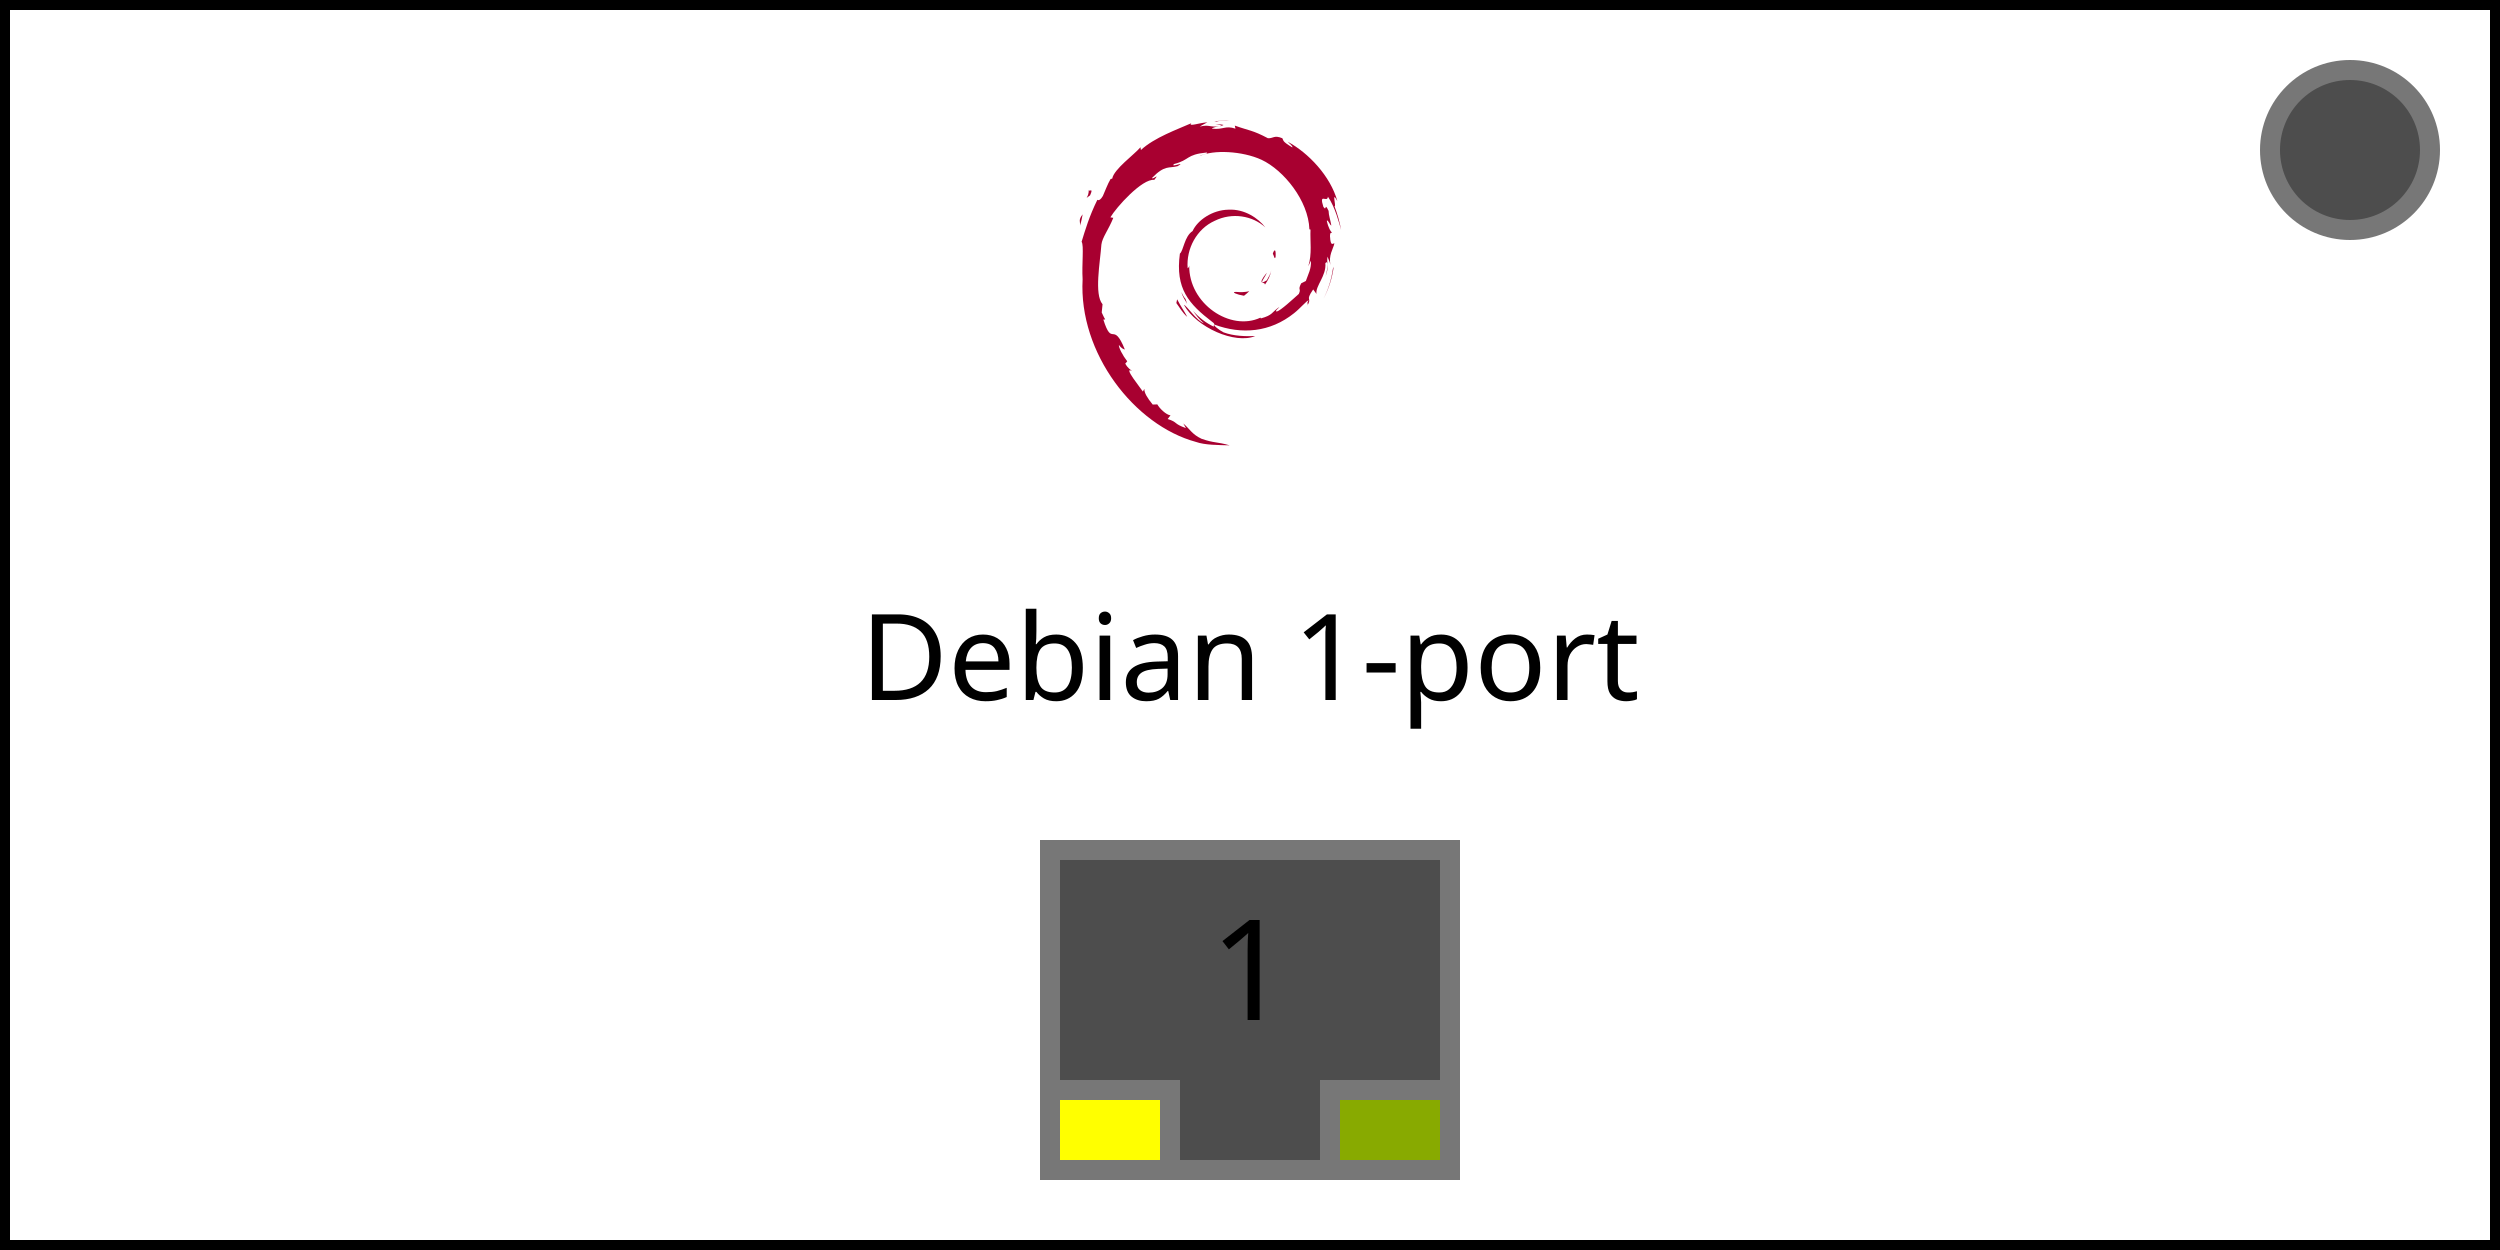
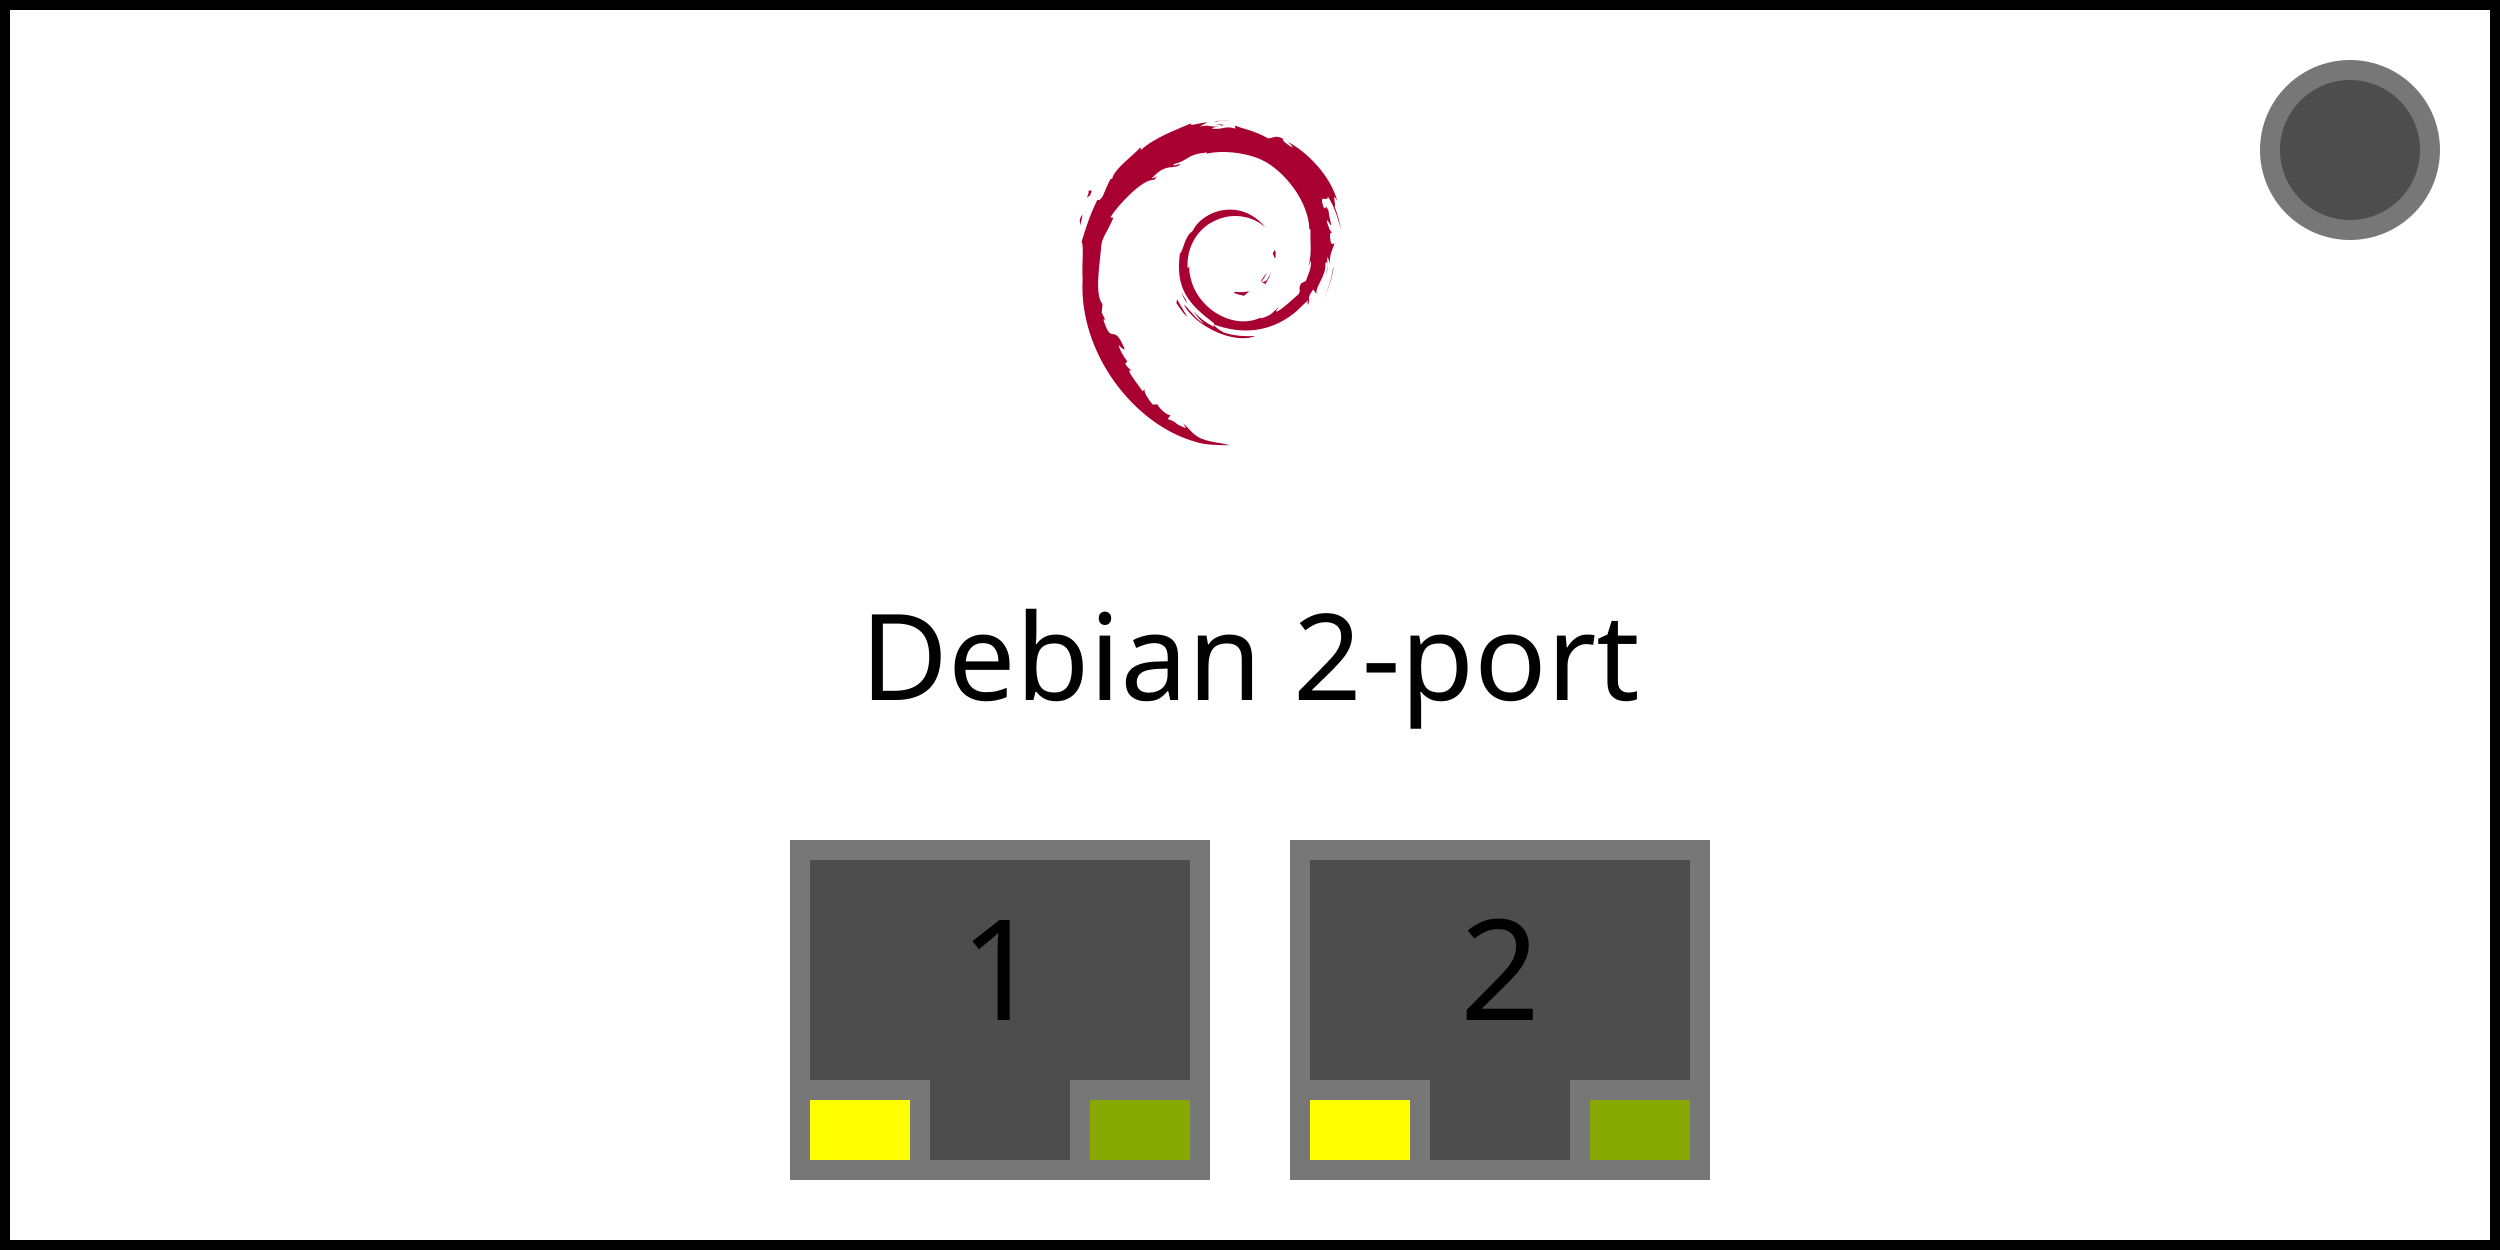
<svg xmlns="http://www.w3.org/2000/svg" version="1.1" viewBox="0 0 250 125">
  <style>
    .device-port {
      fill: #4d4d4d;
    }
    .device-port.connected {
      fill: #00ff00;
    }
    .device-port.disconnected {
      fill: #ff0000;
    }
    .device-power {
      fill: #4d4d4d;
    }
    .device-power.on {
      fill: #00ff00;
    }
    .device-power.off {
      fill: #ff0000;
    }
  </style>
  <g transform="translate(0 0)">
    <rect style="stroke:#000000;stroke-width:2;fill:#ffffff" height="125" width="250" y="0" x="0" />
  </g>
  <g id="debian-logo" transform="translate(13 12),translate(95, 0),scale(0.3)">
    <g>
      <path fill="#A80030" d="M51.986,57.297c-1.797,0.025,0.34,0.926,2.686,1.287           c0.648-0.506,1.236-1.018,1.76-1.516C54.971,57.426,53.484,57.434,51.986,57.297" />
      <path fill="#A80030" d="M61.631,54.893c1.07-1.477,1.85-3.094,2.125-4.766c-0.24,1.192-0.887,2.221-1.496,3.307           c-3.359,2.115-0.316-1.256-0.002-2.537C58.646,55.443,61.762,53.623,61.631,54.893" />
      <path fill="#A80030" d="M65.191,45.629c0.217-3.236-0.637-2.213-0.924-0.978           C64.602,44.825,64.867,46.932,65.191,45.629" />
      <path fill="#A80030" d="M45.172,1.399c0.959,0.172,2.072,0.304,1.916,0.533           C48.137,1.702,48.375,1.49,45.172,1.399" />
      <path fill="#A80030" d="M47.088,1.932l-0.678,0.14l0.631-0.056L47.088,1.932" />
      <path fill="#A80030" d="M76.992,46.856c0.107,2.906-0.85,4.316-1.713,6.812l-1.553,0.776           c-1.271,2.468,0.123,1.567-0.787,3.53c-1.984,1.764-6.021,5.52-7.313,5.863c-0.943-0.021,0.639-1.113,0.846-1.541           c-2.656,1.824-2.131,2.738-6.193,3.846l-0.119-0.264c-10.018,4.713-23.934-4.627-23.751-17.371           c-0.107,0.809-0.304,0.607-0.526,0.934c-0.517-6.557,3.028-13.143,9.007-15.832c5.848-2.895,12.704-1.707,16.893,2.197           c-2.301-3.014-6.881-6.209-12.309-5.91c-5.317,0.084-10.291,3.463-11.951,7.131c-2.724,1.715-3.04,6.611-4.227,7.507           C31.699,56.271,36.3,61.342,44.083,67.307c1.225,0.826,0.345,0.951,0.511,1.58c-2.586-1.211-4.954-3.039-6.901-5.277           c1.033,1.512,2.148,2.982,3.589,4.137c-2.438-0.826-5.695-5.908-6.646-6.115c4.203,7.525,17.052,13.197,23.78,10.383           c-3.113,0.115-7.068,0.064-10.566-1.229c-1.469-0.756-3.467-2.322-3.11-2.615c9.182,3.43,18.667,2.598,26.612-3.771           c2.021-1.574,4.229-4.252,4.867-4.289c-0.961,1.445,0.164,0.695-0.574,1.971c2.014-3.248-0.875-1.322,2.082-5.609l1.092,1.504           c-0.406-2.696,3.348-5.97,2.967-10.234c0.861-1.304,0.961,1.403,0.047,4.403c1.268-3.328,0.334-3.863,0.66-6.609           c0.352,0.923,0.814,1.904,1.051,2.878c-0.826-3.216,0.848-5.416,1.262-7.285c-0.408-0.181-1.275,1.422-1.473-2.377           c0.029-1.65,0.459-0.865,0.625-1.271c-0.324-0.186-1.174-1.451-1.691-3.877c0.375-0.57,1.002,1.478,1.512,1.562           c-0.328-1.929-0.893-3.4-0.916-4.88c-1.49-3.114-0.527,0.415-1.736-1.337c-1.586-4.947,1.316-1.148,1.512-3.396           c2.404,3.483,3.775,8.881,4.404,11.117c-0.48-2.726-1.256-5.367-2.203-7.922c0.73,0.307-1.176-5.609,0.949-1.691           c-2.27-8.352-9.715-16.156-16.564-19.818c0.838,0.767,1.896,1.73,1.516,1.881c-3.406-2.028-2.807-2.186-3.295-3.043           c-2.775-1.129-2.957,0.091-4.795,0.002c-5.23-2.774-6.238-2.479-11.051-4.217l0.219,1.023c-3.465-1.154-4.037,0.438-7.782,0.004           c-0.228-0.178,1.2-0.644,2.375-0.815c-3.35,0.442-3.193-0.66-6.471,0.122c0.808-0.567,1.662-0.942,2.524-1.424           c-2.732,0.166-6.522,1.59-5.352,0.295c-4.456,1.988-12.37,4.779-16.811,8.943l-0.14-0.933c-2.035,2.443-8.874,7.296-9.419,10.46           l-0.544,0.127c-1.059,1.793-1.744,3.825-2.584,5.67c-1.385,2.36-2.03,0.908-1.833,1.278c-2.724,5.523-4.077,10.164-5.246,13.97           c0.833,1.245,0.02,7.495,0.335,12.497c-1.368,24.704,17.338,48.69,37.785,54.228c2.997,1.072,7.454,1.031,11.245,1.141           c-4.473-1.279-5.051-0.678-9.408-2.197c-3.143-1.48-3.832-3.17-6.058-5.102l0.881,1.557c-4.366-1.545-2.539-1.912-6.091-3.037           l0.941-1.229c-1.415-0.107-3.748-2.385-4.386-3.646l-1.548,0.061c-1.86-2.295-2.851-3.949-2.779-5.23l-0.5,0.891           c-0.567-0.973-6.843-8.607-3.587-6.83c-0.605-0.553-1.409-0.9-2.281-2.484l0.663-0.758c-1.567-2.016-2.884-4.6-2.784-5.461           c0.836,1.129,1.416,1.34,1.99,1.533c-3.957-9.818-4.179-0.541-7.176-9.994l0.634-0.051c-0.486-0.732-0.781-1.527-1.172-2.307           l0.276-2.75C4.667,58.121,6.719,47.409,7.13,41.534c0.285-2.389,2.378-4.932,3.97-8.92l-0.97-0.167           c1.854-3.234,10.586-12.988,14.63-12.486c1.959-2.461-0.389-0.009-0.772-0.629c4.303-4.453,5.656-3.146,8.56-3.947           c3.132-1.859-2.688,0.725-1.203-0.709c5.414-1.383,3.837-3.144,10.9-3.846c0.745,0.424-1.729,0.655-2.35,1.205           c4.511-2.207,14.275-1.705,20.617,1.225c7.359,3.439,15.627,13.605,15.953,23.17l0.371,0.1           c-0.188,3.802,0.582,8.199-0.752,12.238L76.992,46.856" />
      <path fill="#A80030" d="M32.372,59.764l-0.252,1.26c1.181,1.604,2.118,3.342,3.626,4.596           C34.661,63.502,33.855,62.627,32.372,59.764" />
      <path fill="#A80030" d="M35.164,59.654c-0.625-0.691-0.995-1.523-1.409-2.352           c0.396,1.457,1.207,2.709,1.962,3.982L35.164,59.654" />
      <path fill="#A80030" d="M84.568,48.916l-0.264,0.662c-0.484,3.438-1.529,6.84-3.131,9.994           C82.943,56.244,84.088,52.604,84.568,48.916" />
      <path fill="#A80030" d="M45.527,0.537C46.742,0.092,48.514,0.293,49.803,0c-1.68,0.141-3.352,0.225-5.003,0.438           L45.527,0.537" />
      <path fill="#A80030" d="M2.872,23.219c0.28,2.592-1.95,3.598,0.494,1.889           C4.676,22.157,2.854,24.293,2.872,23.219" />
      <path fill="#A80030" d="M0,35.215c0.563-1.728,0.665-2.766,0.88-3.766C-0.676,33.438,0.164,33.862,0,35.215" />
    </g>
  </g>
  <text id="device-name" y="70" x="50%" text-anchor="middle" style="font-family:sans-serif; font-size:12px; fill:#000000">
-     Debian 1-port
+     Debian 2-port
  </text>
-   <g transform="translate(105 85)" class="device-ports">
+   <g transform="translate(80 85)" class="device-ports">
    <g class="device-port" transform="translate(0 0)">
      <rect id="device-port-1" style="stroke:#777777;stroke-width:2" height="32" width="40" y="0" x="0" />
      <rect style="stroke:#777777;stroke-width:2;fill:#ffff00" height="8" width="12" y="24" x="0" />
      <rect style="stroke:#777777;stroke-width:2;fill:#88aa00" height="8" width="12" y="24" x="28" />
      <text y="17" x="20" style="font-family:sans-serif; font-size:14px; text-anchor:middle; fill:#000000">
        1
      </text>
    </g>
+     <g class="device-port" transform="translate(50 0)">
+       <rect id="device-port-2" style="stroke:#777777;stroke-width:2" height="32" width="40" y="0" x="0" />
+       <rect style="stroke:#777777;stroke-width:2;fill:#ffff00" height="8" width="12" y="24" x="0" />
+       <rect style="stroke:#777777;stroke-width:2;fill:#88aa00" height="8" width="12" y="24" x="28" />
+       <text y="17" x="20" style="font-family:sans-serif; font-size:14px; text-anchor:middle; fill:#000000">
+         2
+       </text>
+     </g>
  </g>
  <g transform="translate(235 15)" class="device-power">
    <circle id="device-power" class="device-power" style="stroke:#777777; stroke-width:2" r="8" cy="0" cx="0" />
  </g>
</svg>
